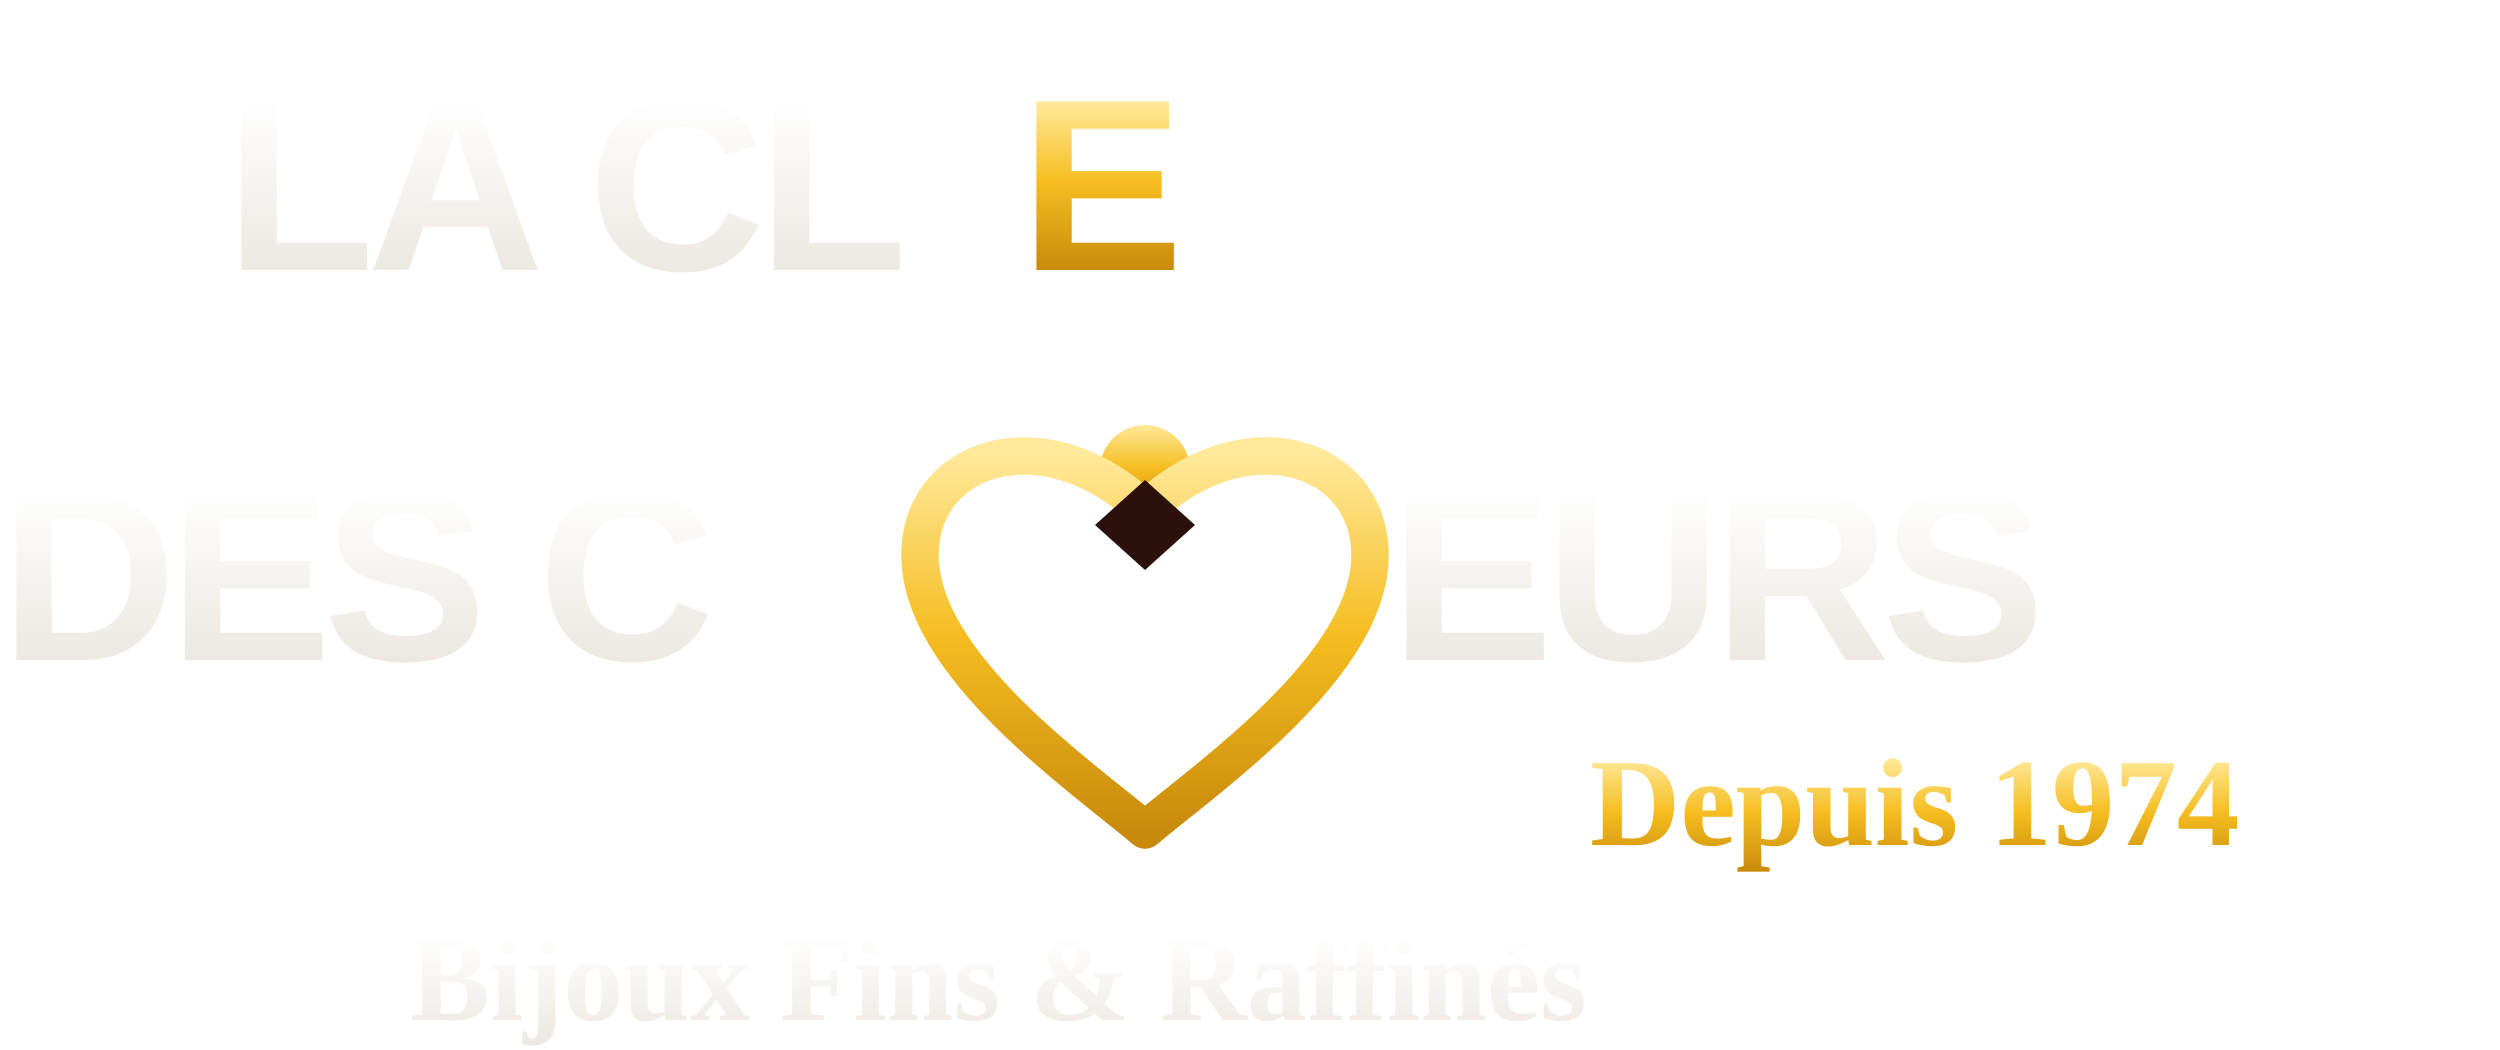
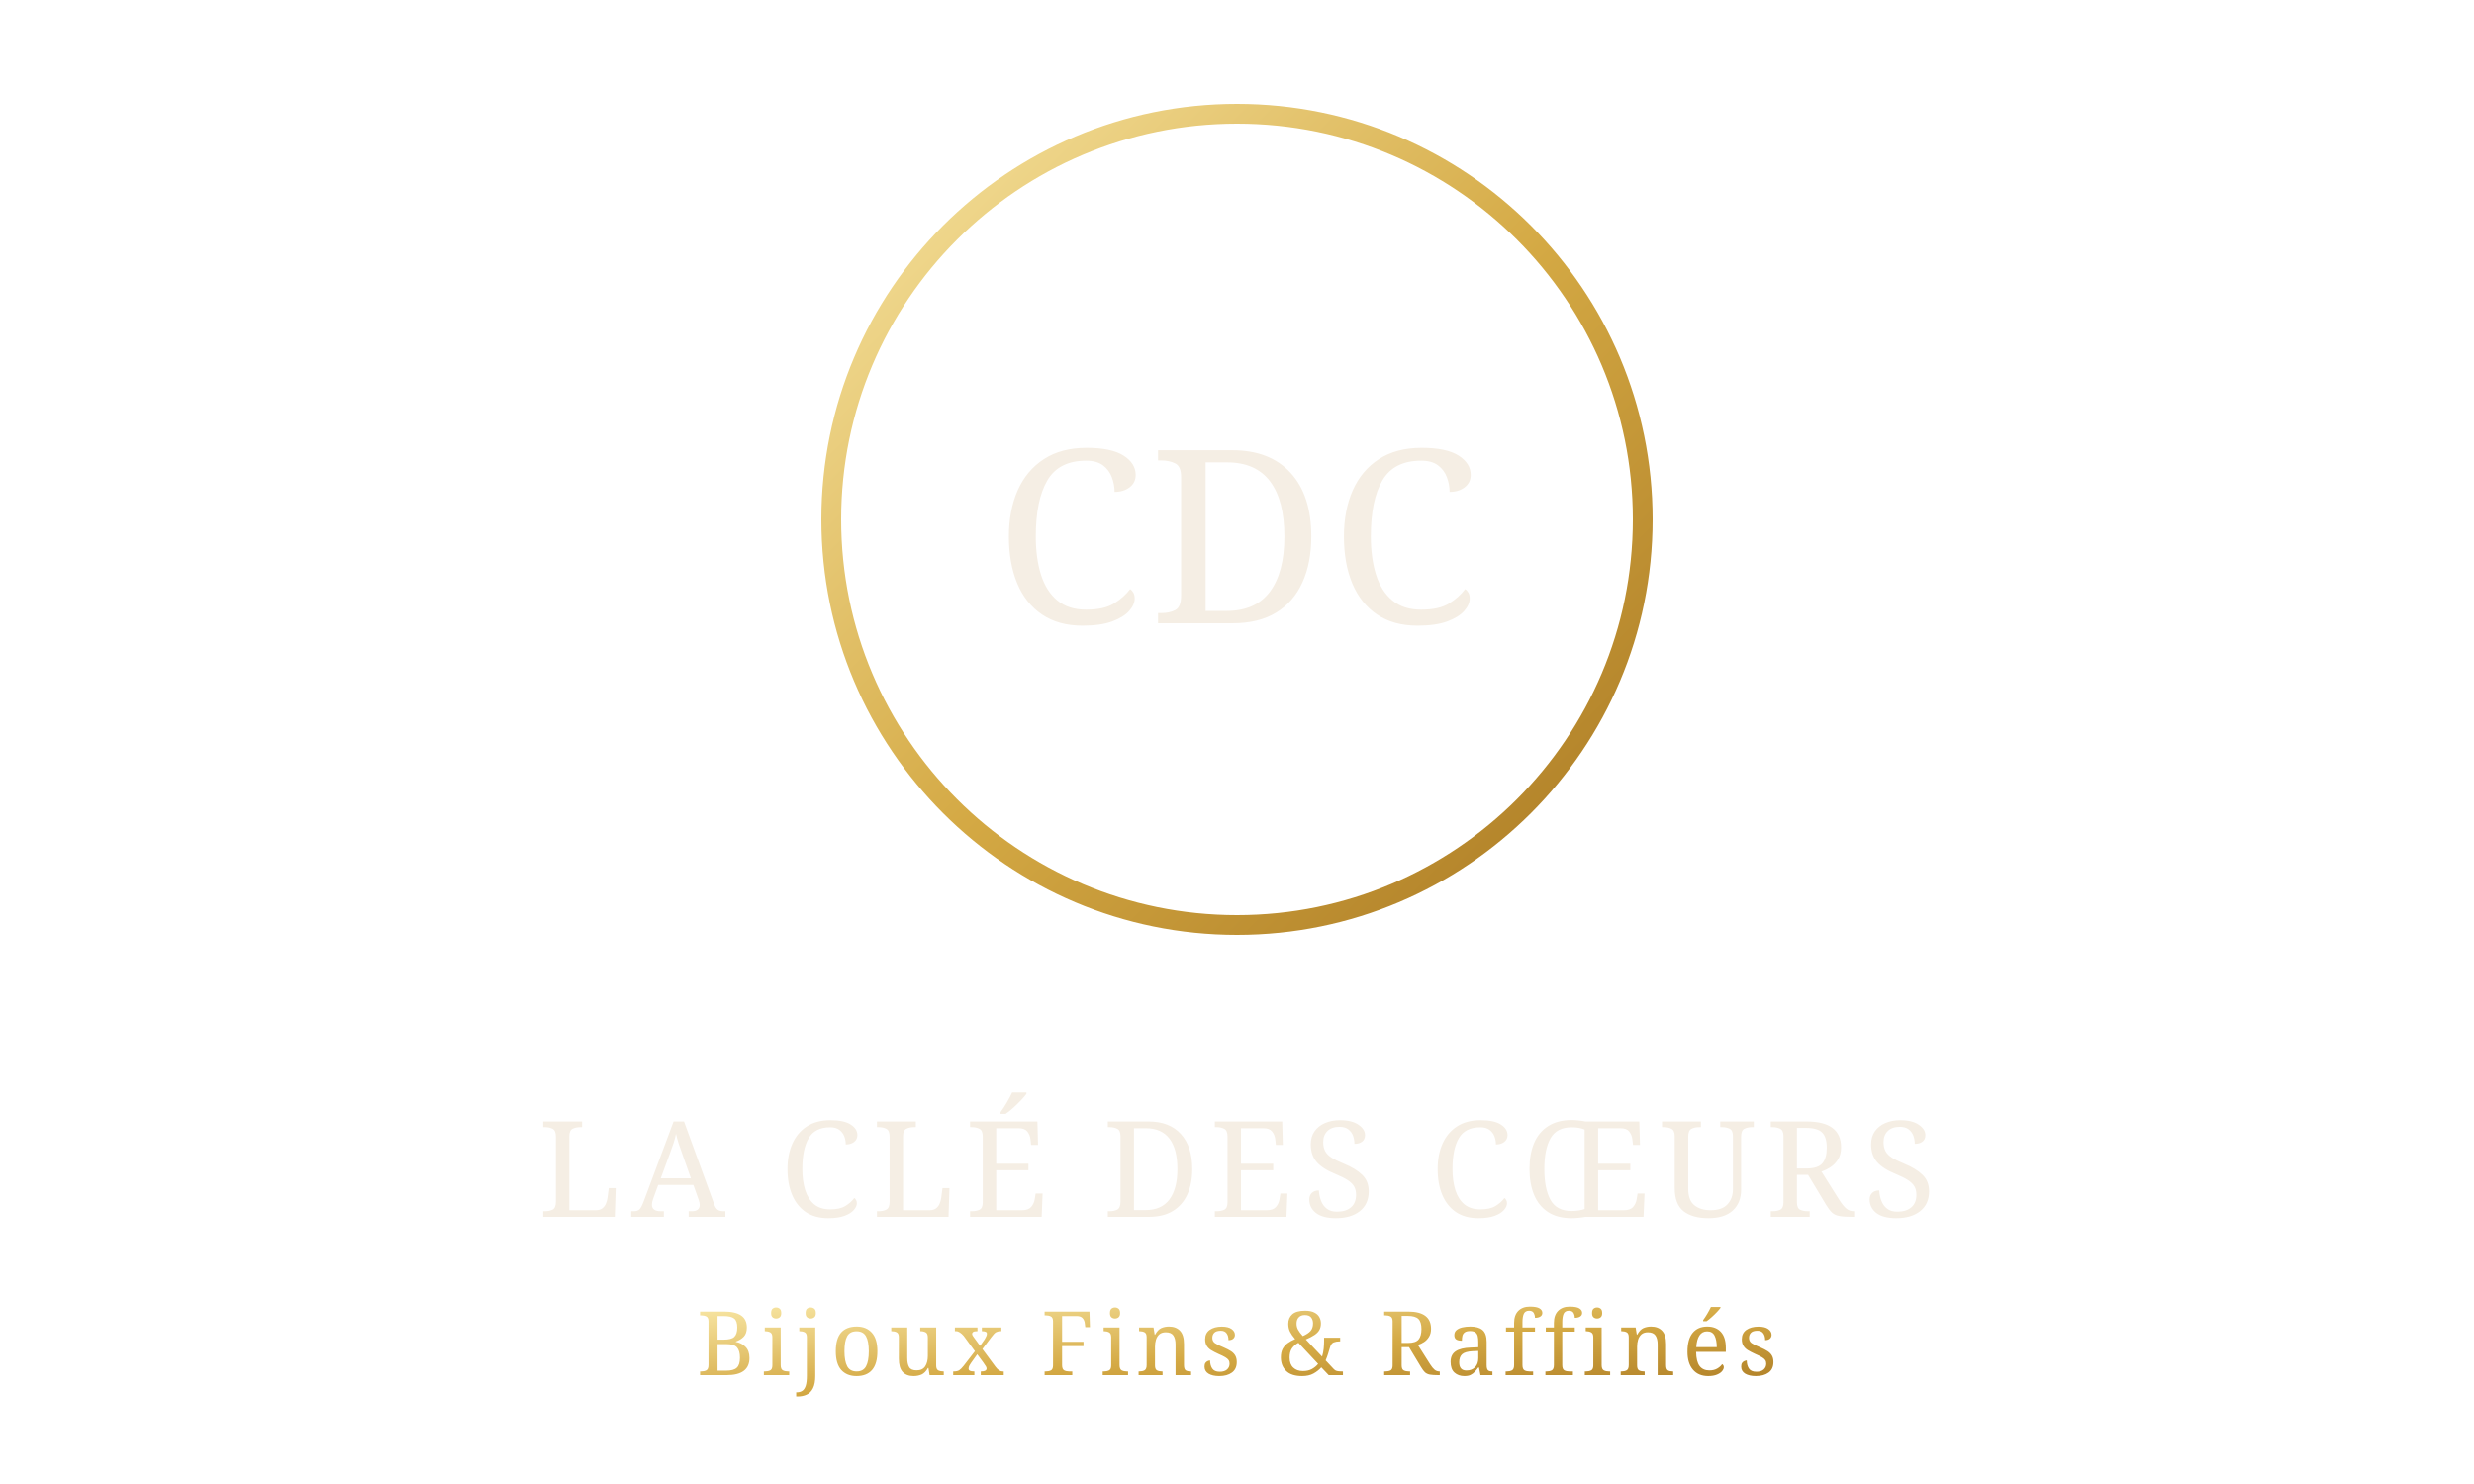
- <svg xmlns="http://www.w3.org/2000/svg" viewBox="0 0 500 210" role="img" aria-labelledby="logoTitle">
+ <svg xmlns="http://www.w3.org/2000/svg" viewBox="0 0 500 300" role="img" aria-labelledby="t d">
  <defs>
-     <linearGradient id="or" x1="0" y1="0" x2="0" y2="1">
-       <stop offset="0" stop-color="#ffe99a" />
-       <stop offset=".48" stop-color="#f5bd20" />
-       <stop offset="1" stop-color="#c98a0b" />
-     </linearGradient>
-     <linearGradient id="blanc" x1="0" y1="0" x2="0" y2="1">
-       <stop offset="0" stop-color="#fff" />
-       <stop offset="1" stop-color="#ece8e2" />
+     <linearGradient id="gold" x1="0" y1="0" x2="1" y2="1">
+       <stop stop-color="#f8e6a4" />
+       <stop offset=".52" stop-color="#d4a944" />
+       <stop offset="1" stop-color="#a97822" />
    </linearGradient>
  </defs>
-   <g font-family="Arial, Helvetica, sans-serif" font-size="49" font-weight="800" letter-spacing="-1.5" fill="url(#blanc)">
-     <text x="45" y="54">LA CL</text>
-   </g>
-   <text x="204" y="54" font-family="Arial, Helvetica, sans-serif" font-size="49" font-weight="800" letter-spacing="-1.5" fill="url(#or)">E</text>
-   <g font-family="Arial, Helvetica, sans-serif" font-size="49" font-weight="800" letter-spacing="-1.7" fill="url(#blanc)">
-     <text x="0" y="132">DES C</text>
-     <text x="278" y="132">EURS</text>
-   </g>
-   <path d="M229 55 V91" fill="none" stroke="url(#or)" stroke-width="9" stroke-linecap="butt" />
-   <circle cx="229" cy="94" r="9" fill="url(#or)" />
-   <path d="M229 166  C216 155 184 133 184 111  C184 91 209 83 229 102  C249 83 274 91 274 111  C274 133 242 155 229 166Z" fill="none" stroke="url(#or)" stroke-width="7.5" stroke-linejoin="round" />
-   <path d="M229 96 L219 105 L229 114 L239 105Z" fill="#2b100b" />
-   <text x="318" y="169" font-family="Georgia, 'Times New Roman', serif" font-size="25" font-weight="700" fill="url(#or)">Depuis 1974</text>
-   <path d="M0 197 H72 M428 197 H500" stroke="url(#or)" stroke-width="4" />
-   <text x="82" y="204" font-family="Georgia, 'Times New Roman', serif" font-size="24" font-weight="700" fill="url(#blanc)">Bijoux Fins &amp; Raffinés</text>
+   <circle cx="250" cy="105" r="82" fill="none" stroke="url(#gold)" stroke-width="4" />
+   <text x="250" y="126" text-anchor="middle" fill="#f5eee4" font-family="Georgia,serif" font-size="49" letter-spacing="1">CDC</text>
+   <path d="M150 211H350" stroke="url(#gold)" stroke-width="1.5" />
+   <text x="250" y="246" text-anchor="middle" fill="#f5eee4" font-family="Georgia,serif" font-size="27" letter-spacing="2">LA CLÉ DES CŒURS</text>
+   <text x="250" y="278" text-anchor="middle" fill="url(#gold)" font-family="Georgia,serif" font-size="18" letter-spacing="1.4">Bijoux Fins &amp; Raffinés</text>
</svg>
